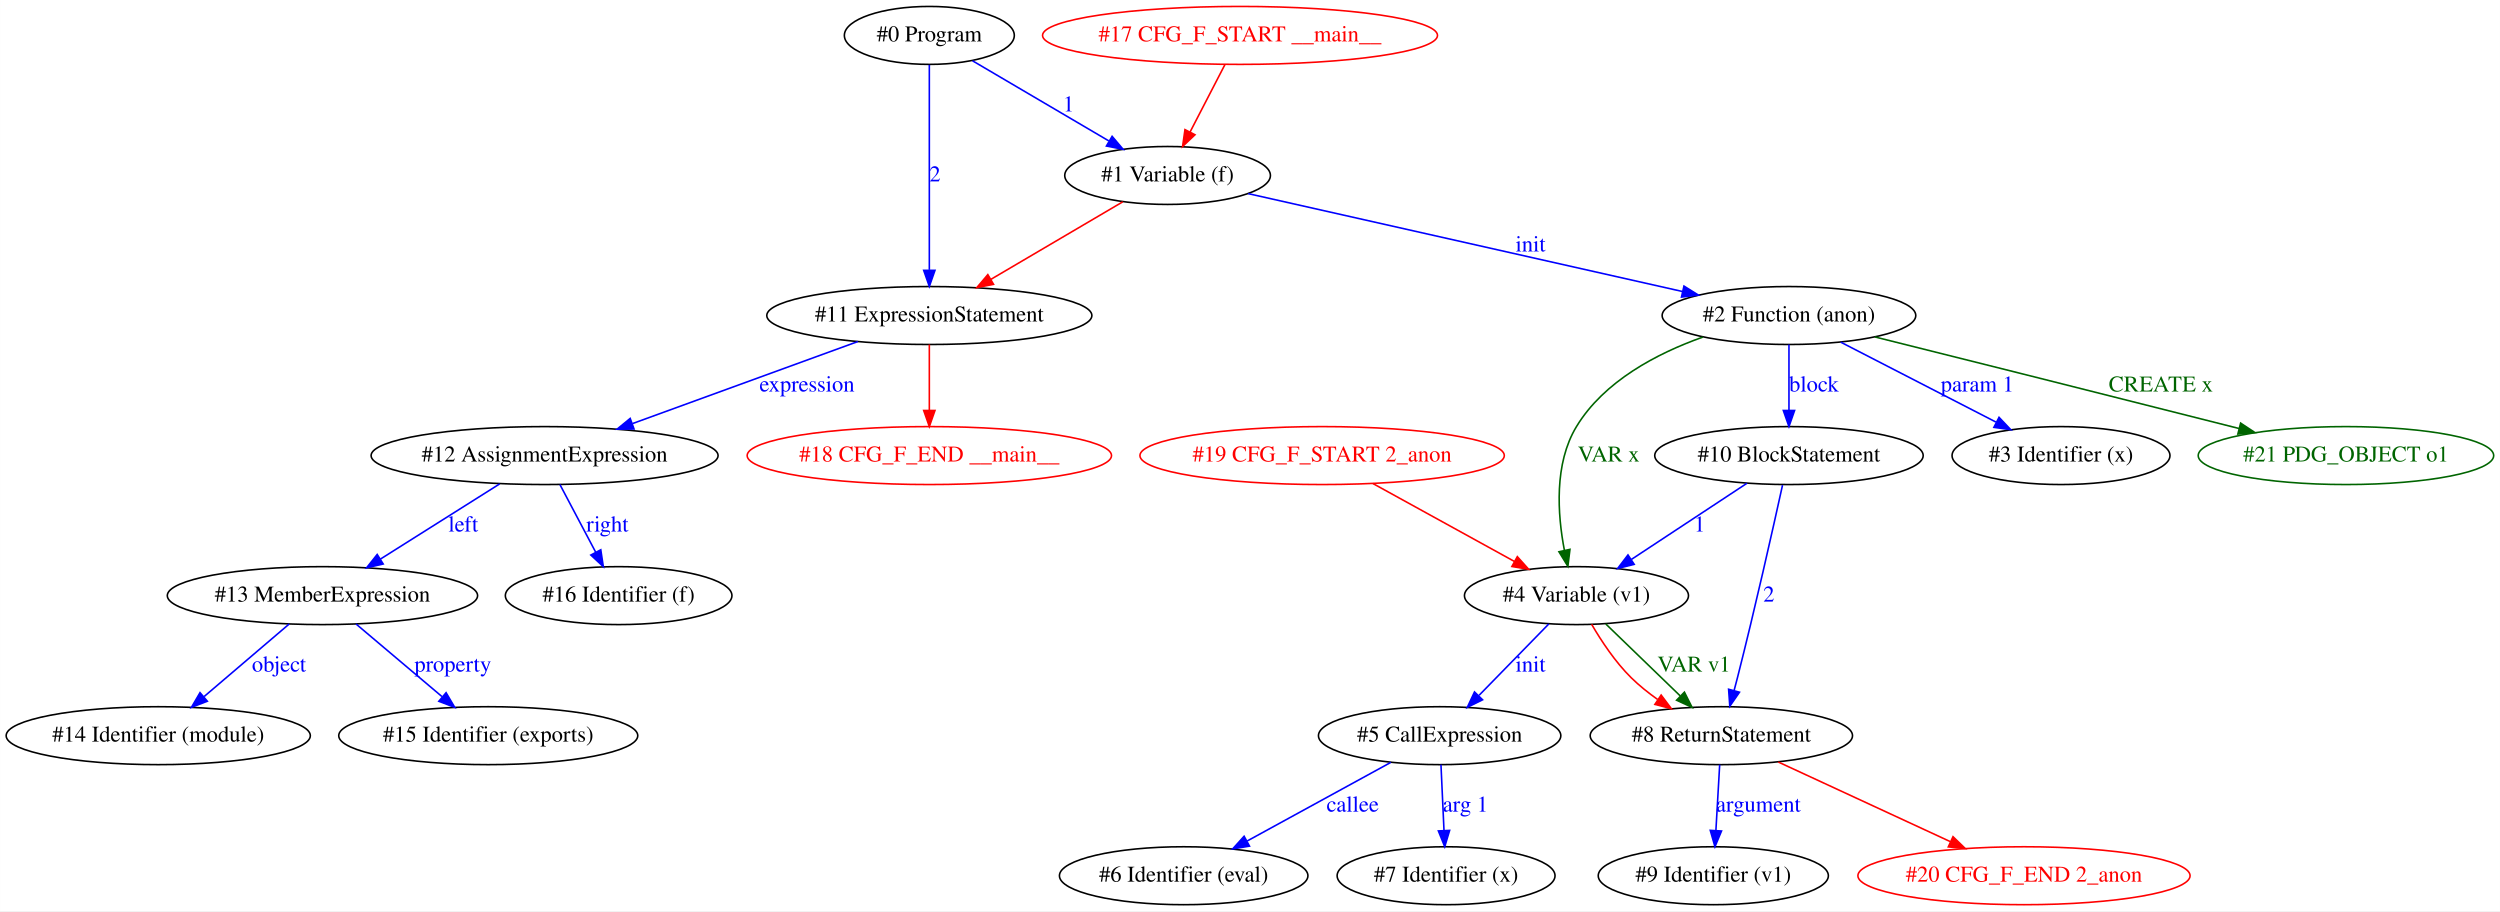
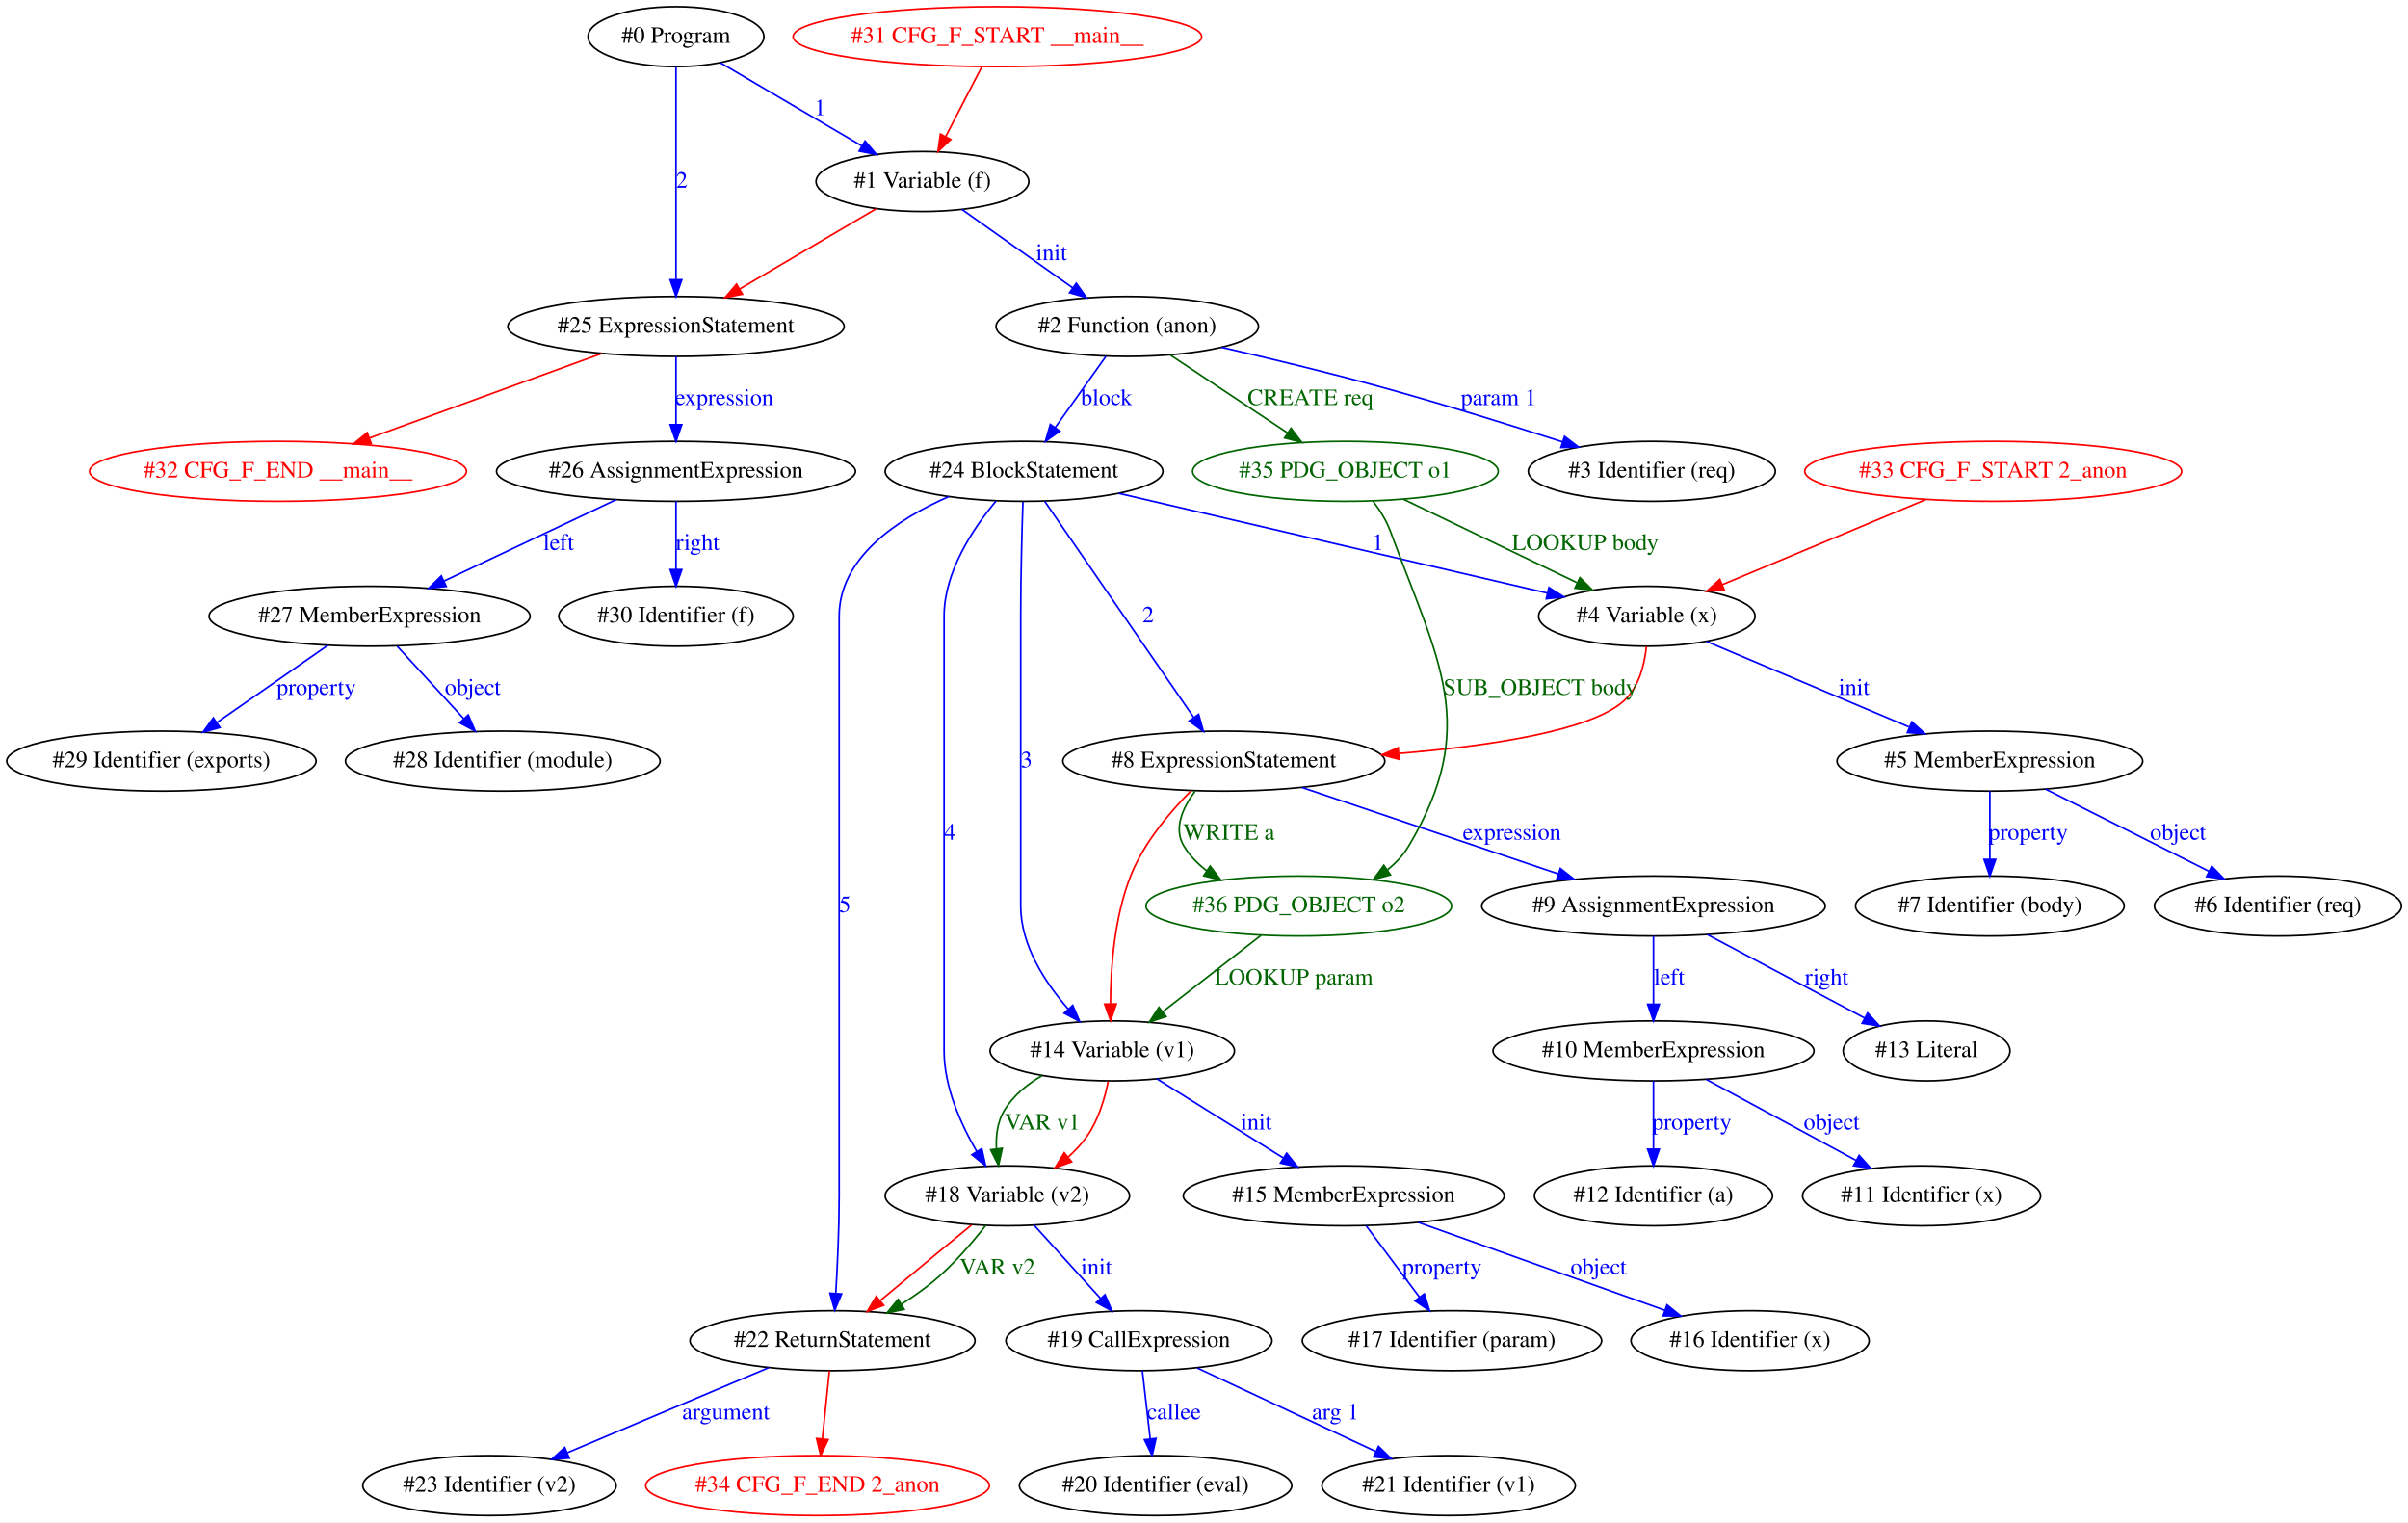
- <svg xmlns="http://www.w3.org/2000/svg" width="1553pt" height="566pt" viewBox="0.00 0.00 1552.88 566.00">
-   <g id="graph0" class="graph" transform="scale(1 1) rotate(0) translate(4 562)">
-     <polygon fill="#ffffff" stroke="transparent" points="-4,4 -4,-562 1548.883,-562 1548.883,4 -4,4" />
+ <svg xmlns="http://www.w3.org/2000/svg" width="1446pt" height="914pt" viewBox="0.00 0.00 1446.04 914.00">
+   <g id="graph0" class="graph" transform="scale(1 1) rotate(0) translate(4 910)">
+     <polygon fill="#ffffff" stroke="transparent" points="-4,4 -4,-910 1442.035,-910 1442.035,4 -4,4" />
    <g id="node1" class="node">
-       <ellipse fill="none" stroke="#000000" cx="573.242" cy="-540" rx="52.791" ry="18" />
-       <text text-anchor="middle" x="573.242" y="-536.3" font-family="Times,serif" font-size="14.00" fill="#000000">#0 Program</text>
+       <ellipse fill="none" stroke="#000000" cx="401.942" cy="-888" rx="52.791" ry="18" />
+       <text text-anchor="middle" x="401.942" y="-884.3" font-family="Times,serif" font-size="14.00" fill="#000000">#0 Program</text>
    </g>
    <g id="node2" class="node">
-       <ellipse fill="none" stroke="#000000" cx="721.242" cy="-453" rx="63.889" ry="18" />
-       <text text-anchor="middle" x="721.242" y="-449.3" font-family="Times,serif" font-size="14.00" fill="#000000">#1 Variable (f)</text>
+       <ellipse fill="none" stroke="#000000" cx="549.942" cy="-801" rx="63.889" ry="18" />
+       <text text-anchor="middle" x="549.942" y="-797.3" font-family="Times,serif" font-size="14.00" fill="#000000">#1 Variable (f)</text>
    </g>
    <g id="edge1" class="edge">
-       <path fill="none" stroke="#0000ff" d="M600.043,-524.245C623.739,-510.316 658.516,-489.873 684.746,-474.453" />
-       <polygon fill="#0000ff" stroke="#0000ff" points="686.789,-477.313 693.636,-469.228 683.241,-471.278 686.789,-477.313" />
-       <text text-anchor="middle" x="659.742" y="-492.8" font-family="Times,serif" font-size="14.00" fill="#0000ff">1</text>
+       <path fill="none" stroke="#0000ff" d="M428.743,-872.245C452.439,-858.316 487.216,-837.873 513.447,-822.453" />
+       <polygon fill="#0000ff" stroke="#0000ff" points="515.489,-825.313 522.336,-817.228 511.941,-819.278 515.489,-825.313" />
+       <text text-anchor="middle" x="488.442" y="-840.8" font-family="Times,serif" font-size="14.00" fill="#0000ff">1</text>
    </g>
    <g id="node3" class="node">
-       <ellipse fill="none" stroke="#000000" cx="573.242" cy="-366" rx="100.983" ry="18" />
-       <text text-anchor="middle" x="573.242" y="-362.3" font-family="Times,serif" font-size="14.00" fill="#000000">#11 ExpressionStatement</text>
+       <ellipse fill="none" stroke="#000000" cx="401.942" cy="-714" rx="100.983" ry="18" />
+       <text text-anchor="middle" x="401.942" y="-710.3" font-family="Times,serif" font-size="14.00" fill="#000000">#25 ExpressionStatement</text>
    </g>
    <g id="edge2" class="edge">
-       <path fill="none" stroke="#0000ff" d="M573.242,-521.708C573.242,-491.344 573.242,-430.323 573.242,-394.346" />
-       <polygon fill="#0000ff" stroke="#0000ff" points="576.742,-394.047 573.242,-384.047 569.742,-394.047 576.742,-394.047" />
-       <text text-anchor="middle" x="576.742" y="-449.3" font-family="Times,serif" font-size="14.00" fill="#0000ff">2</text>
+       <path fill="none" stroke="#0000ff" d="M401.942,-869.708C401.942,-839.344 401.942,-778.323 401.942,-742.346" />
+       <polygon fill="#0000ff" stroke="#0000ff" points="405.442,-742.047 401.942,-732.047 398.442,-742.047 405.442,-742.047" />
+       <text text-anchor="middle" x="405.442" y="-797.3" font-family="Times,serif" font-size="14.00" fill="#0000ff">2</text>
    </g>
    <g id="edge6" class="edge">
-       <path fill="none" stroke="#ff0000" d="M693.404,-436.636C670.259,-423.03 637.083,-403.528 611.452,-388.461" />
-       <polygon fill="#ff0000" stroke="#ff0000" points="613.124,-385.384 602.729,-383.334 609.576,-391.419 613.124,-385.384" />
+       <path fill="none" stroke="#ff0000" d="M522.104,-784.636C498.959,-771.03 465.783,-751.528 440.152,-736.461" />
+       <polygon fill="#ff0000" stroke="#ff0000" points="441.824,-733.384 431.429,-731.334 438.276,-739.419 441.824,-733.384" />
    </g>
    <g id="node7" class="node">
-       <ellipse fill="none" stroke="#000000" cx="1107.242" cy="-366" rx="78.786" ry="18" />
-       <text text-anchor="middle" x="1107.242" y="-362.3" font-family="Times,serif" font-size="14.00" fill="#000000">#2 Function (anon)</text>
+       <ellipse fill="none" stroke="#000000" cx="672.942" cy="-714" rx="78.786" ry="18" />
+       <text text-anchor="middle" x="672.942" y="-710.3" font-family="Times,serif" font-size="14.00" fill="#000000">#2 Function (anon)</text>
    </g>
    <g id="edge5" class="edge">
-       <path fill="none" stroke="#0000ff" d="M771.309,-441.716C840.222,-426.183 964.45,-398.184 1040.993,-380.932" />
-       <polygon fill="#0000ff" stroke="#0000ff" points="1042.019,-384.288 1051.005,-378.675 1040.48,-377.459 1042.019,-384.288" />
-       <text text-anchor="middle" x="946.742" y="-405.8" font-family="Times,serif" font-size="14.00" fill="#0000ff">init</text>
+       <path fill="none" stroke="#0000ff" d="M573.657,-784.226C592.555,-770.859 619.224,-751.996 640.163,-737.185" />
+       <polygon fill="#0000ff" stroke="#0000ff" points="642.314,-739.951 648.457,-731.318 638.272,-734.236 642.314,-739.951" />
+       <text text-anchor="middle" x="627.442" y="-753.8" font-family="Times,serif" font-size="14.00" fill="#0000ff">init</text>
    </g>
    <g id="node8" class="node">
-       <ellipse fill="none" stroke="#000000" cx="334.242" cy="-279" rx="107.781" ry="18" />
-       <text text-anchor="middle" x="334.242" y="-275.3" font-family="Times,serif" font-size="14.00" fill="#000000">#12 AssignmentExpression</text>
+       <ellipse fill="none" stroke="#000000" cx="401.942" cy="-627" rx="107.781" ry="18" />
+       <text text-anchor="middle" x="401.942" y="-623.3" font-family="Times,serif" font-size="14.00" fill="#000000">#26 AssignmentExpression</text>
    </g>
    <g id="edge7" class="edge">
-       <path fill="none" stroke="#0000ff" d="M528.848,-349.84C489.272,-335.434 431.215,-314.3 388.816,-298.866" />
-       <polygon fill="#0000ff" stroke="#0000ff" points="389.803,-295.501 379.209,-295.369 387.408,-302.078 389.803,-295.501" />
-       <text text-anchor="middle" x="497.242" y="-318.8" font-family="Times,serif" font-size="14.00" fill="#0000ff">expression</text>
+       <path fill="none" stroke="#0000ff" d="M401.942,-695.973C401.942,-684.192 401.942,-668.561 401.942,-655.158" />
+       <polygon fill="#0000ff" stroke="#0000ff" points="405.442,-655.003 401.942,-645.003 398.442,-655.003 405.442,-655.003" />
+       <text text-anchor="middle" x="430.942" y="-666.8" font-family="Times,serif" font-size="14.00" fill="#0000ff">expression</text>
    </g>
    <g id="node9" class="node">
-       <ellipse fill="none" stroke="#ff0000" cx="573.242" cy="-279" rx="113.18" ry="18" />
-       <text text-anchor="middle" x="573.242" y="-275.3" font-family="Times,serif" font-size="14.00" fill="#ff0000">#18 CFG_F_END __main__</text>
+       <ellipse fill="none" stroke="#ff0000" cx="162.942" cy="-627" rx="113.18" ry="18" />
+       <text text-anchor="middle" x="162.942" y="-623.3" font-family="Times,serif" font-size="14.00" fill="#ff0000">#32 CFG_F_END __main__</text>
    </g>
    <g id="edge8" class="edge">
-       <path fill="none" stroke="#ff0000" d="M573.242,-347.974C573.242,-336.192 573.242,-320.561 573.242,-307.158" />
-       <polygon fill="#ff0000" stroke="#ff0000" points="576.742,-307.003 573.242,-297.003 569.742,-307.003 576.742,-307.003" />
+       <path fill="none" stroke="#ff0000" d="M357.548,-697.84C318.098,-683.479 260.282,-662.434 217.919,-647.013" />
+       <polygon fill="#ff0000" stroke="#ff0000" points="218.91,-643.649 208.316,-643.517 216.516,-650.227 218.91,-643.649" />
    </g>
    <g id="node4" class="node">
-       <ellipse fill="none" stroke="#ff0000" cx="766.242" cy="-540" rx="122.678" ry="18" />
-       <text text-anchor="middle" x="766.242" y="-536.3" font-family="Times,serif" font-size="14.00" fill="#ff0000">#17 CFG_F_START __main__</text>
+       <ellipse fill="none" stroke="#ff0000" cx="594.942" cy="-888" rx="122.678" ry="18" />
+       <text text-anchor="middle" x="594.942" y="-884.3" font-family="Times,serif" font-size="14.00" fill="#ff0000">#31 CFG_F_START __main__</text>
    </g>
    <g id="edge3" class="edge">
-       <path fill="none" stroke="#ff0000" d="M756.918,-521.973C750.643,-509.842 742.256,-493.629 735.192,-479.97" />
-       <polygon fill="#ff0000" stroke="#ff0000" points="738.257,-478.278 730.554,-471.003 732.039,-481.493 738.257,-478.278" />
+       <path fill="none" stroke="#ff0000" d="M585.618,-869.973C579.343,-857.842 570.957,-841.629 563.892,-827.97" />
+       <polygon fill="#ff0000" stroke="#ff0000" points="566.957,-826.278 559.254,-819.003 560.739,-829.494 566.957,-826.278" />
    </g>
    <g id="node5" class="node">
-       <ellipse fill="none" stroke="#ff0000" cx="817.242" cy="-279" rx="113.18" ry="18" />
-       <text text-anchor="middle" x="817.242" y="-275.3" font-family="Times,serif" font-size="14.00" fill="#ff0000">#19 CFG_F_START 2_anon</text>
+       <ellipse fill="none" stroke="#ff0000" cx="1192.942" cy="-627" rx="113.18" ry="18" />
+       <text text-anchor="middle" x="1192.942" y="-623.3" font-family="Times,serif" font-size="14.00" fill="#ff0000">#33 CFG_F_START 2_anon</text>
    </g>
    <g id="node6" class="node">
-       <ellipse fill="none" stroke="#000000" cx="975.242" cy="-192" rx="69.588" ry="18" />
-       <text text-anchor="middle" x="975.242" y="-188.3" font-family="Times,serif" font-size="14.00" fill="#000000">#4 Variable (v1)</text>
+       <ellipse fill="none" stroke="#000000" cx="984.942" cy="-540" rx="64.989" ry="18" />
+       <text text-anchor="middle" x="984.942" y="-536.3" font-family="Times,serif" font-size="14.00" fill="#000000">#4 Variable (x)</text>
    </g>
    <g id="edge4" class="edge">
-       <path fill="none" stroke="#ff0000" d="M848.836,-261.603C874.16,-247.659 909.798,-228.035 936.782,-213.177" />
-       <polygon fill="#ff0000" stroke="#ff0000" points="938.501,-216.226 945.573,-208.337 935.125,-210.094 938.501,-216.226" />
+       <path fill="none" stroke="#ff0000" d="M1152.343,-610.019C1117.289,-595.357 1066.694,-574.194 1030.314,-558.978" />
+       <polygon fill="#ff0000" stroke="#ff0000" points="1031.499,-555.68 1020.923,-555.05 1028.798,-562.138 1031.499,-555.68" />
    </g>
    <g id="node10" class="node">
-       <ellipse fill="none" stroke="#000000" cx="890.242" cy="-105" rx="75.287" ry="18" />
-       <text text-anchor="middle" x="890.242" y="-101.3" font-family="Times,serif" font-size="14.00" fill="#000000">#5 CallExpression</text>
+       <ellipse fill="none" stroke="#000000" cx="1190.942" cy="-453" rx="91.784" ry="18" />
+       <text text-anchor="middle" x="1190.942" y="-449.3" font-family="Times,serif" font-size="14.00" fill="#000000">#5 MemberExpression</text>
    </g>
    <g id="edge9" class="edge">
-       <path fill="none" stroke="#0000ff" d="M958.041,-174.394C945.598,-161.659 928.606,-144.267 914.746,-130.081" />
-       <polygon fill="#0000ff" stroke="#0000ff" points="916.909,-127.287 907.417,-122.58 911.902,-132.178 916.909,-127.287" />
-       <text text-anchor="middle" x="946.742" y="-144.8" font-family="Times,serif" font-size="14.00" fill="#0000ff">init</text>
+       <path fill="none" stroke="#0000ff" d="M1020.824,-524.846C1054.474,-510.634 1105.053,-489.274 1142.318,-473.535" />
+       <polygon fill="#0000ff" stroke="#0000ff" points="1144.117,-476.575 1151.968,-469.46 1141.394,-470.126 1144.117,-476.575" />
+       <text text-anchor="middle" x="1109.442" y="-492.8" font-family="Times,serif" font-size="14.00" fill="#0000ff">init</text>
    </g>
    <g id="node11" class="node">
-       <ellipse fill="none" stroke="#000000" cx="1065.242" cy="-105" rx="81.486" ry="18" />
-       <text text-anchor="middle" x="1065.242" y="-101.3" font-family="Times,serif" font-size="14.00" fill="#000000">#8 ReturnStatement</text>
+       <ellipse fill="none" stroke="#000000" cx="730.942" cy="-453" rx="96.683" ry="18" />
+       <text text-anchor="middle" x="730.942" y="-449.3" font-family="Times,serif" font-size="14.00" fill="#000000">#8 ExpressionStatement</text>
    </g>
    <g id="edge10" class="edge">
-       <path fill="none" stroke="#ff0000" d="M984.675,-174.147C990.765,-163.7 999.379,-150.7 1009.242,-141 1014.169,-136.154 1019.85,-131.608 1025.664,-127.485" />
-       <polygon fill="#ff0000" stroke="#ff0000" points="1027.844,-130.238 1034.204,-121.764 1023.948,-124.422 1027.844,-130.238" />
+       <path fill="none" stroke="#ff0000" d="M984.703,-521.856C983.548,-510.758 980.144,-497.167 970.942,-489 950.807,-471.129 890.966,-462.129 836.079,-457.597" />
+       <polygon fill="#ff0000" stroke="#ff0000" points="836.141,-454.091 825.899,-456.802 835.596,-461.07 836.141,-454.091" />
+     </g>
+     <g id="node12" class="node">
+       <ellipse fill="none" stroke="#000000" cx="987.942" cy="-627" rx="74.187" ry="18" />
+       <text text-anchor="middle" x="987.942" y="-623.3" font-family="Times,serif" font-size="14.00" fill="#000000">#3 Identifier (req)</text>
    </g>
    <g id="edge11" class="edge">
-       <path fill="none" stroke="#006400" d="M993.455,-174.394C1006.751,-161.541 1024.954,-143.945 1039.703,-129.688" />
-       <polygon fill="#006400" stroke="#006400" points="1042.299,-132.046 1047.056,-122.58 1037.433,-127.013 1042.299,-132.046" />
-       <text text-anchor="middle" x="1048.242" y="-144.8" font-family="Times,serif" font-size="14.00" fill="#006400">VAR v1</text>
+       <path fill="none" stroke="#0000ff" d="M729.462,-701.477C757.919,-694.931 792.884,-686.521 823.942,-678 861.076,-667.812 902.479,-654.925 934.394,-644.654" />
+       <polygon fill="#0000ff" stroke="#0000ff" points="935.54,-647.962 943.979,-641.556 933.387,-641.301 935.54,-647.962" />
+       <text text-anchor="middle" x="895.942" y="-666.8" font-family="Times,serif" font-size="14.00" fill="#0000ff">param 1</text>
+     </g>
+     <g id="node13" class="node">
+       <ellipse fill="none" stroke="#000000" cx="610.942" cy="-627" rx="83.386" ry="18" />
+       <text text-anchor="middle" x="610.942" y="-623.3" font-family="Times,serif" font-size="14.00" fill="#000000">#24 BlockStatement</text>
+     </g>
+     <g id="edge12" class="edge">
+       <path fill="none" stroke="#0000ff" d="M660.095,-695.973C651.284,-683.609 639.45,-667.004 629.602,-653.185" />
+       <polygon fill="#0000ff" stroke="#0000ff" points="632.426,-651.116 623.772,-645.003 626.725,-655.178 632.426,-651.116" />
+       <text text-anchor="middle" x="660.442" y="-666.8" font-family="Times,serif" font-size="14.00" fill="#0000ff">block</text>
+     </g>
+     <g id="node14" class="node">
+       <ellipse fill="none" stroke="#006400" cx="803.942" cy="-627" rx="91.784" ry="18" />
+       <text text-anchor="middle" x="803.942" y="-623.3" font-family="Times,serif" font-size="14.00" fill="#006400">#35 PDG_OBJECT o1</text>
+     </g>
+     <g id="edge13" class="edge">
+       <path fill="none" stroke="#006400" d="M698.823,-696.812C718.966,-683.434 747.117,-664.739 769.217,-650.061" />
+       <polygon fill="#006400" stroke="#006400" points="771.272,-652.898 777.666,-644.451 767.399,-647.067 771.272,-652.898" />
+       <text text-anchor="middle" x="782.942" y="-666.8" font-family="Times,serif" font-size="14.00" fill="#006400">CREATE req</text>
+     </g>
+     <g id="node15" class="node">
+       <ellipse fill="none" stroke="#000000" cx="217.942" cy="-540" rx="96.383" ry="18" />
+       <text text-anchor="middle" x="217.942" y="-536.3" font-family="Times,serif" font-size="14.00" fill="#000000">#27 MemberExpression</text>
+     </g>
+     <g id="edge14" class="edge">
+       <path fill="none" stroke="#0000ff" d="M366.028,-610.019C336.424,-596.022 294.292,-576.1 262.532,-561.083" />
+       <polygon fill="#0000ff" stroke="#0000ff" points="263.988,-557.901 253.452,-556.79 260.996,-564.229 263.988,-557.901" />
+       <text text-anchor="middle" x="331.442" y="-579.8" font-family="Times,serif" font-size="14.00" fill="#0000ff">left</text>
+     </g>
+     <g id="node16" class="node">
+       <ellipse fill="none" stroke="#000000" cx="401.942" cy="-540" rx="70.388" ry="18" />
+       <text text-anchor="middle" x="401.942" y="-536.3" font-family="Times,serif" font-size="14.00" fill="#000000">#30 Identifier (f)</text>
    </g>
    <g id="edge15" class="edge">
-       <path fill="none" stroke="#006400" d="M1053.765,-352.614C1025.131,-342.426 992.322,-325.201 975.242,-297 961.301,-273.982 963.438,-242.596 967.746,-220.147" />
-       <polygon fill="#006400" stroke="#006400" points="971.199,-220.737 969.901,-210.222 964.359,-219.251 971.199,-220.737" />
-       <text text-anchor="middle" x="995.242" y="-275.3" font-family="Times,serif" font-size="14.00" fill="#006400">VAR x</text>
-     </g>
-     <g id="node12" class="node">
-       <ellipse fill="none" stroke="#000000" cx="1276.242" cy="-279" rx="67.688" ry="18" />
-       <text text-anchor="middle" x="1276.242" y="-275.3" font-family="Times,serif" font-size="14.00" fill="#000000">#3 Identifier (x)</text>
-     </g>
-     <g id="edge12" class="edge">
-       <path fill="none" stroke="#0000ff" d="M1139.427,-349.431C1166.821,-335.329 1206.309,-315.001 1235.827,-299.805" />
-       <polygon fill="#0000ff" stroke="#0000ff" points="1237.744,-302.755 1245.033,-295.066 1234.54,-296.531 1237.744,-302.755" />
-       <text text-anchor="middle" x="1224.242" y="-318.8" font-family="Times,serif" font-size="14.00" fill="#0000ff">param 1</text>
-     </g>
-     <g id="node13" class="node">
-       <ellipse fill="none" stroke="#000000" cx="1107.242" cy="-279" rx="83.386" ry="18" />
-       <text text-anchor="middle" x="1107.242" y="-275.3" font-family="Times,serif" font-size="14.00" fill="#000000">#10 BlockStatement</text>
-     </g>
-     <g id="edge13" class="edge">
-       <path fill="none" stroke="#0000ff" d="M1107.242,-347.974C1107.242,-336.192 1107.242,-320.561 1107.242,-307.158" />
-       <polygon fill="#0000ff" stroke="#0000ff" points="1110.742,-307.003 1107.242,-297.003 1103.742,-307.003 1110.742,-307.003" />
-       <text text-anchor="middle" x="1122.742" y="-318.8" font-family="Times,serif" font-size="14.00" fill="#0000ff">block</text>
-     </g>
-     <g id="node14" class="node">
-       <ellipse fill="none" stroke="#006400" cx="1453.242" cy="-279" rx="91.784" ry="18" />
-       <text text-anchor="middle" x="1453.242" y="-275.3" font-family="Times,serif" font-size="14.00" fill="#006400">#21 PDG_OBJECT o1</text>
-     </g>
-     <g id="edge14" class="edge">
-       <path fill="none" stroke="#006400" d="M1160.59,-352.694C1187.735,-345.916 1221.25,-337.535 1251.242,-330 1296.516,-318.625 1347.483,-305.757 1386.894,-295.793" />
-       <polygon fill="#006400" stroke="#006400" points="1387.818,-299.169 1396.654,-293.324 1386.101,-292.383 1387.818,-299.169" />
-       <text text-anchor="middle" x="1338.242" y="-318.8" font-family="Times,serif" font-size="14.00" fill="#006400">CREATE x</text>
-     </g>
-     <g id="node15" class="node">
-       <ellipse fill="none" stroke="#000000" cx="196.242" cy="-192" rx="96.383" ry="18" />
-       <text text-anchor="middle" x="196.242" y="-188.3" font-family="Times,serif" font-size="14.00" fill="#000000">#13 MemberExpression</text>
+       <path fill="none" stroke="#0000ff" d="M401.942,-608.973C401.942,-597.192 401.942,-581.561 401.942,-568.158" />
+       <polygon fill="#0000ff" stroke="#0000ff" points="405.442,-568.003 401.942,-558.003 398.442,-568.003 405.442,-568.003" />
+       <text text-anchor="middle" x="414.942" y="-579.8" font-family="Times,serif" font-size="14.00" fill="#0000ff">right</text>
+     </g>
+     <g id="node17" class="node">
+       <ellipse fill="none" stroke="#000000" cx="1363.942" cy="-366" rx="74.187" ry="18" />
+       <text text-anchor="middle" x="1363.942" y="-362.3" font-family="Times,serif" font-size="14.00" fill="#000000">#6 Identifier (req)</text>
    </g>
    <g id="edge16" class="edge">
-       <path fill="none" stroke="#0000ff" d="M306.315,-261.394C284.945,-247.922 255.311,-229.24 232.174,-214.653" />
-       <polygon fill="#0000ff" stroke="#0000ff" points="233.981,-211.655 223.655,-209.283 230.248,-217.577 233.981,-211.655" />
-       <text text-anchor="middle" x="283.742" y="-231.8" font-family="Times,serif" font-size="14.00" fill="#0000ff">left</text>
-     </g>
-     <g id="node16" class="node">
-       <ellipse fill="none" stroke="#000000" cx="380.242" cy="-192" rx="70.388" ry="18" />
-       <text text-anchor="middle" x="380.242" y="-188.3" font-family="Times,serif" font-size="14.00" fill="#000000">#16 Identifier (f)</text>
+       <path fill="none" stroke="#0000ff" d="M1224.298,-436.226C1252.327,-422.13 1292.512,-401.921 1322.583,-386.799" />
+       <polygon fill="#0000ff" stroke="#0000ff" points="1324.205,-389.901 1331.567,-382.281 1321.06,-383.647 1324.205,-389.901" />
+       <text text-anchor="middle" x="1303.942" y="-405.8" font-family="Times,serif" font-size="14.00" fill="#0000ff">object</text>
+     </g>
+     <g id="node18" class="node">
+       <ellipse fill="none" stroke="#000000" cx="1190.942" cy="-366" rx="80.686" ry="18" />
+       <text text-anchor="middle" x="1190.942" y="-362.3" font-family="Times,serif" font-size="14.00" fill="#000000">#7 Identifier (body)</text>
    </g>
    <g id="edge17" class="edge">
-       <path fill="none" stroke="#0000ff" d="M343.773,-260.974C350.187,-248.842 358.76,-232.629 365.982,-218.97" />
-       <polygon fill="#0000ff" stroke="#0000ff" points="369.142,-220.48 370.723,-210.003 362.954,-217.208 369.142,-220.48" />
-       <text text-anchor="middle" x="373.242" y="-231.8" font-family="Times,serif" font-size="14.00" fill="#0000ff">right</text>
-     </g>
-     <g id="node17" class="node">
-       <ellipse fill="none" stroke="#000000" cx="731.242" cy="-18" rx="77.187" ry="18" />
-       <text text-anchor="middle" x="731.242" y="-14.3" font-family="Times,serif" font-size="14.00" fill="#000000">#6 Identifier (eval)</text>
+       <path fill="none" stroke="#0000ff" d="M1190.942,-434.974C1190.942,-423.192 1190.942,-407.561 1190.942,-394.158" />
+       <polygon fill="#0000ff" stroke="#0000ff" points="1194.442,-394.003 1190.942,-384.003 1187.442,-394.003 1194.442,-394.003" />
+       <text text-anchor="middle" x="1213.942" y="-405.8" font-family="Times,serif" font-size="14.00" fill="#0000ff">property</text>
+     </g>
+     <g id="node19" class="node">
+       <ellipse fill="none" stroke="#000000" cx="988.942" cy="-366" rx="103.182" ry="18" />
+       <text text-anchor="middle" x="988.942" y="-362.3" font-family="Times,serif" font-size="14.00" fill="#000000">#9 AssignmentExpression</text>
    </g>
    <g id="edge18" class="edge">
-       <path fill="none" stroke="#0000ff" d="M859.961,-88.431C834.623,-74.567 798.288,-54.686 770.68,-39.58" />
-       <polygon fill="#0000ff" stroke="#0000ff" points="772.133,-36.385 761.68,-34.655 768.773,-42.526 772.133,-36.385" />
-       <text text-anchor="middle" x="836.242" y="-57.8" font-family="Times,serif" font-size="14.00" fill="#0000ff">callee</text>
-     </g>
-     <g id="node18" class="node">
-       <ellipse fill="none" stroke="#000000" cx="894.242" cy="-18" rx="67.688" ry="18" />
-       <text text-anchor="middle" x="894.242" y="-14.3" font-family="Times,serif" font-size="14.00" fill="#000000">#7 Identifier (x)</text>
+       <path fill="none" stroke="#0000ff" d="M777.963,-437.144C821.249,-422.548 885.561,-400.861 931.794,-385.271" />
+       <polygon fill="#0000ff" stroke="#0000ff" points="933.014,-388.553 941.371,-382.041 930.777,-381.92 933.014,-388.553" />
+       <text text-anchor="middle" x="903.942" y="-405.8" font-family="Times,serif" font-size="14.00" fill="#0000ff">expression</text>
+     </g>
+     <g id="node20" class="node">
+       <ellipse fill="none" stroke="#000000" cx="663.942" cy="-279" rx="73.387" ry="18" />
+       <text text-anchor="middle" x="663.942" y="-275.3" font-family="Times,serif" font-size="14.00" fill="#000000">#14 Variable (v1)</text>
    </g>
    <g id="edge19" class="edge">
-       <path fill="none" stroke="#0000ff" d="M891.07,-86.974C891.612,-75.192 892.331,-59.561 892.947,-46.158" />
-       <polygon fill="#0000ff" stroke="#0000ff" points="896.451,-46.154 893.414,-36.003 889.458,-45.832 896.451,-46.154" />
-       <text text-anchor="middle" x="906.242" y="-57.8" font-family="Times,serif" font-size="14.00" fill="#0000ff">arg 1</text>
-     </g>
-     <g id="node19" class="node">
-       <ellipse fill="none" stroke="#000000" cx="1060.242" cy="-18" rx="71.487" ry="18" />
-       <text text-anchor="middle" x="1060.242" y="-14.3" font-family="Times,serif" font-size="14.00" fill="#000000">#9 Identifier (v1)</text>
+       <path fill="none" stroke="#ff0000" d="M711.204,-435.155C698.428,-422.304 682.767,-403.8 674.942,-384 665.202,-359.356 662.955,-329.059 662.844,-307.353" />
+       <polygon fill="#ff0000" stroke="#ff0000" points="666.346,-307.191 662.945,-297.157 659.346,-307.122 666.346,-307.191" />
+     </g>
+     <g id="node21" class="node">
+       <ellipse fill="none" stroke="#006400" cx="775.942" cy="-366" rx="91.784" ry="18" />
+       <text text-anchor="middle" x="775.942" y="-362.3" font-family="Times,serif" font-size="14.00" fill="#006400">#36 PDG_OBJECT o2</text>
    </g>
    <g id="edge20" class="edge">
-       <path fill="none" stroke="#0000ff" d="M1064.206,-86.974C1063.528,-75.192 1062.63,-59.561 1061.86,-46.158" />
-       <polygon fill="#0000ff" stroke="#0000ff" points="1065.344,-45.786 1061.276,-36.003 1058.356,-46.188 1065.344,-45.786" />
-       <text text-anchor="middle" x="1088.242" y="-57.8" font-family="Times,serif" font-size="14.00" fill="#0000ff">argument</text>
-     </g>
-     <g id="node20" class="node">
-       <ellipse fill="none" stroke="#ff0000" cx="1253.242" cy="-18" rx="103.182" ry="18" />
-       <text text-anchor="middle" x="1253.242" y="-14.3" font-family="Times,serif" font-size="14.00" fill="#ff0000">#20 CFG_F_END 2_anon</text>
+       <path fill="none" stroke="#006400" d="M713.716,-435.059C706.264,-425.063 700.55,-412.544 706.942,-402 710.471,-396.178 715.285,-391.253 720.74,-387.097" />
+       <polygon fill="#006400" stroke="#006400" points="722.715,-389.987 729.117,-381.545 718.848,-384.152 722.715,-389.987" />
+       <text text-anchor="middle" x="733.942" y="-405.8" font-family="Times,serif" font-size="14.00" fill="#006400">WRITE a</text>
    </g>
    <g id="edge21" class="edge">
-       <path fill="none" stroke="#ff0000" d="M1100.603,-88.636C1130.807,-74.658 1174.461,-54.457 1207.353,-39.235" />
-       <polygon fill="#ff0000" stroke="#ff0000" points="1209.151,-42.26 1216.756,-34.884 1206.211,-35.907 1209.151,-42.26" />
+       <path fill="none" stroke="#0000ff" d="M667.744,-613.787C737.179,-597.635 854.157,-570.423 924.992,-553.945" />
+       <polygon fill="#0000ff" stroke="#0000ff" points="926.151,-557.269 935.098,-551.595 924.565,-550.452 926.151,-557.269" />
+       <text text-anchor="middle" x="823.442" y="-579.8" font-family="Times,serif" font-size="14.00" fill="#0000ff">1</text>
    </g>
    <g id="edge22" class="edge">
-       <path fill="none" stroke="#0000ff" d="M1081.163,-261.812C1060.601,-248.259 1031.758,-229.249 1009.361,-214.488" />
-       <polygon fill="#0000ff" stroke="#0000ff" points="1011.093,-211.438 1000.817,-208.857 1007.241,-217.282 1011.093,-211.438" />
-       <text text-anchor="middle" x="1051.742" y="-231.8" font-family="Times,serif" font-size="14.00" fill="#0000ff">1</text>
+       <path fill="none" stroke="#0000ff" d="M623.332,-609.034C644.586,-578.217 688.083,-515.145 712.772,-479.346" />
+       <polygon fill="#0000ff" stroke="#0000ff" points="715.823,-481.087 718.619,-470.868 710.06,-477.113 715.823,-481.087" />
+       <text text-anchor="middle" x="685.442" y="-536.3" font-family="Times,serif" font-size="14.00" fill="#0000ff">2</text>
    </g>
    <g id="edge23" class="edge">
-       <path fill="none" stroke="#0000ff" d="M1103.247,-260.635C1097.423,-234.132 1086.108,-183.661 1075.242,-141 1074.574,-138.38 1073.859,-135.658 1073.129,-132.938" />
-       <polygon fill="#0000ff" stroke="#0000ff" points="1076.5,-131.993 1070.482,-123.273 1069.748,-133.843 1076.5,-131.993" />
-       <text text-anchor="middle" x="1094.742" y="-188.3" font-family="Times,serif" font-size="14.00" fill="#0000ff">2</text>
-     </g>
-     <g id="node21" class="node">
-       <ellipse fill="none" stroke="#000000" cx="94.242" cy="-105" rx="94.484" ry="18" />
-       <text text-anchor="middle" x="94.242" y="-101.3" font-family="Times,serif" font-size="14.00" fill="#000000">#14 Identifier (module)</text>
+       <path fill="none" stroke="#0000ff" d="M610.276,-608.672C609.694,-591.068 608.942,-563.72 608.942,-540 608.942,-540 608.942,-540 608.942,-366 608.942,-342.505 623.451,-320.194 637.564,-304.049" />
+       <polygon fill="#0000ff" stroke="#0000ff" points="640.19,-306.365 644.396,-296.64 635.044,-301.619 640.19,-306.365" />
+       <text text-anchor="middle" x="612.442" y="-449.3" font-family="Times,serif" font-size="14.00" fill="#0000ff">3</text>
+     </g>
+     <g id="node22" class="node">
+       <ellipse fill="none" stroke="#000000" cx="600.942" cy="-192" rx="73.387" ry="18" />
+       <text text-anchor="middle" x="600.942" y="-188.3" font-family="Times,serif" font-size="14.00" fill="#000000">#18 Variable (v2)</text>
    </g>
    <g id="edge24" class="edge">
-       <path fill="none" stroke="#0000ff" d="M175.6,-174.394C160.393,-161.423 139.522,-143.621 122.727,-129.296" />
-       <polygon fill="#0000ff" stroke="#0000ff" points="124.732,-126.406 114.852,-122.58 120.189,-131.732 124.732,-126.406" />
-       <text text-anchor="middle" x="169.242" y="-144.8" font-family="Times,serif" font-size="14.00" fill="#0000ff">object</text>
-     </g>
-     <g id="node22" class="node">
-       <ellipse fill="none" stroke="#000000" cx="299.242" cy="-105" rx="92.883" ry="18" />
-       <text text-anchor="middle" x="299.242" y="-101.3" font-family="Times,serif" font-size="14.00" fill="#000000">#15 Identifier (exports)</text>
+       <path fill="none" stroke="#0000ff" d="M594.154,-609.224C580.312,-592.653 562.942,-566.566 562.942,-540 562.942,-540 562.942,-540 562.942,-279 562.942,-257.445 572.859,-235.207 582.561,-218.611" />
+       <polygon fill="#0000ff" stroke="#0000ff" points="585.594,-220.36 587.864,-210.011 579.636,-216.685 585.594,-220.36" />
+       <text text-anchor="middle" x="566.442" y="-405.8" font-family="Times,serif" font-size="14.00" fill="#0000ff">4</text>
+     </g>
+     <g id="node23" class="node">
+       <ellipse fill="none" stroke="#000000" cx="495.942" cy="-105" rx="85.585" ry="18" />
+       <text text-anchor="middle" x="495.942" y="-101.3" font-family="Times,serif" font-size="14.00" fill="#000000">#22 ReturnStatement</text>
    </g>
    <g id="edge25" class="edge">
-       <path fill="none" stroke="#0000ff" d="M217.085,-174.394C232.442,-161.423 253.518,-143.621 270.477,-129.296" />
-       <polygon fill="#0000ff" stroke="#0000ff" points="273.048,-131.706 278.429,-122.58 268.531,-126.359 273.048,-131.706" />
-       <text text-anchor="middle" x="277.242" y="-144.8" font-family="Times,serif" font-size="14.00" fill="#0000ff">property</text>
+       <path fill="none" stroke="#0000ff" d="M565.794,-611.86C535.063,-598.378 499.942,-575.258 499.942,-540 499.942,-540 499.942,-540 499.942,-192 499.942,-172.527 498.929,-150.628 497.923,-133.673" />
+       <polygon fill="#0000ff" stroke="#0000ff" points="501.393,-133.081 497.274,-123.319 494.407,-133.519 501.393,-133.081" />
+       <text text-anchor="middle" x="503.442" y="-362.3" font-family="Times,serif" font-size="14.00" fill="#0000ff">5</text>
+     </g>
+     <g id="edge26" class="edge">
+       <path fill="none" stroke="#006400" d="M838.84,-610.226C868.538,-595.951 911.278,-575.407 942.864,-560.225" />
+       <polygon fill="#006400" stroke="#006400" points="944.785,-563.185 952.282,-555.698 941.753,-556.876 944.785,-563.185" />
+       <text text-anchor="middle" x="947.942" y="-579.8" font-family="Times,serif" font-size="14.00" fill="#006400">LOOKUP body</text>
+     </g>
+     <g id="edge27" class="edge">
+       <path fill="none" stroke="#006400" d="M820.49,-609.171C824.629,-603.72 828.563,-597.45 830.942,-591 860.056,-512.055 884.893,-474.354 841.942,-402 838.663,-396.476 834.205,-391.745 829.142,-387.707" />
+       <polygon fill="#006400" stroke="#006400" points="830.988,-384.728 820.773,-381.917 827.005,-390.485 830.988,-384.728" />
+       <text text-anchor="middle" x="920.942" y="-492.8" font-family="Times,serif" font-size="14.00" fill="#006400">SUB_OBJECT body</text>
+     </g>
+     <g id="node24" class="node">
+       <ellipse fill="none" stroke="#000000" cx="297.942" cy="-453" rx="94.484" ry="18" />
+       <text text-anchor="middle" x="297.942" y="-449.3" font-family="Times,serif" font-size="14.00" fill="#000000">#28 Identifier (module)</text>
+     </g>
+     <g id="edge28" class="edge">
+       <path fill="none" stroke="#0000ff" d="M234.518,-521.973C246.102,-509.375 261.734,-492.375 274.58,-478.406" />
+       <polygon fill="#0000ff" stroke="#0000ff" points="277.195,-480.733 281.387,-471.003 272.042,-475.995 277.195,-480.733" />
+       <text text-anchor="middle" x="279.942" y="-492.8" font-family="Times,serif" font-size="14.00" fill="#0000ff">object</text>
+     </g>
+     <g id="node25" class="node">
+       <ellipse fill="none" stroke="#000000" cx="92.942" cy="-453" rx="92.883" ry="18" />
+       <text text-anchor="middle" x="92.942" y="-449.3" font-family="Times,serif" font-size="14.00" fill="#000000">#29 Identifier (exports)</text>
+     </g>
+     <g id="edge29" class="edge">
+       <path fill="none" stroke="#0000ff" d="M192.947,-522.603C173.785,-509.267 147.161,-490.736 126.2,-476.148" />
+       <polygon fill="#0000ff" stroke="#0000ff" points="128.101,-473.206 117.894,-470.366 124.102,-478.952 128.101,-473.206" />
+       <text text-anchor="middle" x="185.942" y="-492.8" font-family="Times,serif" font-size="14.00" fill="#0000ff">property</text>
+     </g>
+     <g id="node26" class="node">
+       <ellipse fill="none" stroke="#000000" cx="988.942" cy="-279" rx="96.383" ry="18" />
+       <text text-anchor="middle" x="988.942" y="-275.3" font-family="Times,serif" font-size="14.00" fill="#000000">#10 MemberExpression</text>
+     </g>
+     <g id="edge30" class="edge">
+       <path fill="none" stroke="#0000ff" d="M988.942,-347.974C988.942,-336.192 988.942,-320.561 988.942,-307.158" />
+       <polygon fill="#0000ff" stroke="#0000ff" points="992.442,-307.003 988.942,-297.003 985.442,-307.003 992.442,-307.003" />
+       <text text-anchor="middle" x="998.442" y="-318.8" font-family="Times,serif" font-size="14.00" fill="#0000ff">left</text>
+     </g>
+     <g id="node27" class="node">
+       <ellipse fill="none" stroke="#000000" cx="1152.942" cy="-279" rx="50.091" ry="18" />
+       <text text-anchor="middle" x="1152.942" y="-275.3" font-family="Times,serif" font-size="14.00" fill="#000000">#13 Literal</text>
+     </g>
+     <g id="edge31" class="edge">
+       <path fill="none" stroke="#0000ff" d="M1021.343,-348.812C1048.55,-334.378 1087.426,-313.755 1115.87,-298.666" />
+       <polygon fill="#0000ff" stroke="#0000ff" points="1117.516,-301.755 1124.71,-293.977 1114.236,-295.571 1117.516,-301.755" />
+       <text text-anchor="middle" x="1092.942" y="-318.8" font-family="Times,serif" font-size="14.00" fill="#0000ff">right</text>
+     </g>
+     <g id="edge33" class="edge">
+       <path fill="none" stroke="#ff0000" d="M661.493,-260.779C659.427,-250.455 655.677,-237.705 648.942,-228 645.75,-223.4 641.782,-219.145 637.505,-215.292" />
+       <polygon fill="#ff0000" stroke="#ff0000" points="639.53,-212.427 629.573,-208.805 635.098,-217.845 639.53,-212.427" />
+     </g>
+     <g id="edge34" class="edge">
+       <path fill="none" stroke="#006400" d="M621.783,-264.152C612.702,-258.912 604.247,-252.002 598.942,-243 594.938,-236.206 593.96,-227.971 594.387,-220.12" />
+       <polygon fill="#006400" stroke="#006400" points="597.864,-220.526 595.623,-210.171 590.917,-219.664 597.864,-220.526" />
+       <text text-anchor="middle" x="621.942" y="-231.8" font-family="Times,serif" font-size="14.00" fill="#006400">VAR v1</text>
+     </g>
+     <g id="node28" class="node">
+       <ellipse fill="none" stroke="#000000" cx="802.942" cy="-192" rx="96.383" ry="18" />
+       <text text-anchor="middle" x="802.942" y="-188.3" font-family="Times,serif" font-size="14.00" fill="#000000">#15 MemberExpression</text>
+     </g>
+     <g id="edge32" class="edge">
+       <path fill="none" stroke="#0000ff" d="M690.742,-262.226C712.288,-248.74 742.773,-229.66 766.529,-214.791" />
+       <polygon fill="#0000ff" stroke="#0000ff" points="768.652,-217.591 775.272,-209.319 764.938,-211.657 768.652,-217.591" />
+       <text text-anchor="middle" x="750.442" y="-231.8" font-family="Times,serif" font-size="14.00" fill="#0000ff">init</text>
+     </g>
+     <g id="edge35" class="edge">
+       <path fill="none" stroke="#006400" d="M753.277,-348.394C736.239,-335.159 712.728,-316.896 694.102,-302.428" />
+       <polygon fill="#006400" stroke="#006400" points="696.235,-299.653 686.191,-296.283 691.941,-305.181 696.235,-299.653" />
+       <text text-anchor="middle" x="772.942" y="-318.8" font-family="Times,serif" font-size="14.00" fill="#006400">LOOKUP param</text>
+     </g>
+     <g id="edge37" class="edge">
+       <path fill="none" stroke="#ff0000" d="M579.42,-174.467C572.256,-168.611 564.243,-162.039 556.942,-156 546.366,-147.253 534.804,-137.608 524.618,-129.082" />
+       <polygon fill="#ff0000" stroke="#ff0000" points="526.701,-126.261 516.788,-122.522 522.206,-131.627 526.701,-126.261" />
+     </g>
+     <g id="edge38" class="edge">
+       <path fill="none" stroke="#006400" d="M587.935,-174.182C579.772,-163.747 568.608,-150.748 556.942,-141 550.904,-135.955 544.074,-131.183 537.224,-126.863" />
+       <polygon fill="#006400" stroke="#006400" points="538.964,-123.825 528.596,-121.645 535.342,-129.815 538.964,-123.825" />
+       <text text-anchor="middle" x="594.942" y="-144.8" font-family="Times,serif" font-size="14.00" fill="#006400">VAR v2</text>
+     </g>
+     <g id="node29" class="node">
+       <ellipse fill="none" stroke="#000000" cx="679.942" cy="-105" rx="79.886" ry="18" />
+       <text text-anchor="middle" x="679.942" y="-101.3" font-family="Times,serif" font-size="14.00" fill="#000000">#19 CallExpression</text>
+     </g>
+     <g id="edge36" class="edge">
+       <path fill="none" stroke="#0000ff" d="M616.929,-174.394C628.417,-161.742 644.078,-144.496 656.912,-130.361" />
+       <polygon fill="#0000ff" stroke="#0000ff" points="659.576,-132.634 663.708,-122.878 654.394,-127.929 659.576,-132.634" />
+       <text text-anchor="middle" x="654.442" y="-144.8" font-family="Times,serif" font-size="14.00" fill="#0000ff">init</text>
+     </g>
+     <g id="node30" class="node">
+       <ellipse fill="none" stroke="#000000" cx="289.942" cy="-18" rx="76.087" ry="18" />
+       <text text-anchor="middle" x="289.942" y="-14.3" font-family="Times,serif" font-size="14.00" fill="#000000">#23 Identifier (v2)</text>
+     </g>
+     <g id="edge39" class="edge">
+       <path fill="none" stroke="#0000ff" d="M457.678,-88.84C423.498,-74.405 373.325,-53.215 336.762,-37.773" />
+       <polygon fill="#0000ff" stroke="#0000ff" points="337.88,-34.447 327.307,-33.78 335.157,-40.895 337.88,-34.447" />
+       <text text-anchor="middle" x="431.942" y="-57.8" font-family="Times,serif" font-size="14.00" fill="#0000ff">argument</text>
+     </g>
+     <g id="node31" class="node">
+       <ellipse fill="none" stroke="#ff0000" cx="486.942" cy="-18" rx="103.182" ry="18" />
+       <text text-anchor="middle" x="486.942" y="-14.3" font-family="Times,serif" font-size="14.00" fill="#ff0000">#34 CFG_F_END 2_anon</text>
+     </g>
+     <g id="edge40" class="edge">
+       <path fill="none" stroke="#ff0000" d="M494.077,-86.974C492.858,-75.192 491.241,-59.561 489.855,-46.158" />
+       <polygon fill="#ff0000" stroke="#ff0000" points="493.315,-45.59 488.804,-36.003 486.352,-46.31 493.315,-45.59" />
+     </g>
+     <g id="node32" class="node">
+       <ellipse fill="none" stroke="#000000" cx="1149.942" cy="-192" rx="71.487" ry="18" />
+       <text text-anchor="middle" x="1149.942" y="-188.3" font-family="Times,serif" font-size="14.00" fill="#000000">#11 Identifier (x)</text>
+     </g>
+     <g id="edge41" class="edge">
+       <path fill="none" stroke="#0000ff" d="M1020.75,-261.812C1046.521,-247.886 1082.955,-228.198 1110.566,-213.278" />
+       <polygon fill="#0000ff" stroke="#0000ff" points="1112.429,-216.249 1119.563,-208.416 1109.101,-210.091 1112.429,-216.249" />
+       <text text-anchor="middle" x="1095.942" y="-231.8" font-family="Times,serif" font-size="14.00" fill="#0000ff">object</text>
+     </g>
+     <g id="node33" class="node">
+       <ellipse fill="none" stroke="#000000" cx="988.942" cy="-192" rx="71.487" ry="18" />
+       <text text-anchor="middle" x="988.942" y="-188.3" font-family="Times,serif" font-size="14.00" fill="#000000">#12 Identifier (a)</text>
+     </g>
+     <g id="edge42" class="edge">
+       <path fill="none" stroke="#0000ff" d="M988.942,-260.974C988.942,-249.192 988.942,-233.561 988.942,-220.158" />
+       <polygon fill="#0000ff" stroke="#0000ff" points="992.442,-220.003 988.942,-210.003 985.442,-220.003 992.442,-220.003" />
+       <text text-anchor="middle" x="1011.942" y="-231.8" font-family="Times,serif" font-size="14.00" fill="#0000ff">property</text>
+     </g>
+     <g id="node34" class="node">
+       <ellipse fill="none" stroke="#000000" cx="1046.942" cy="-105" rx="71.487" ry="18" />
+       <text text-anchor="middle" x="1046.942" y="-101.3" font-family="Times,serif" font-size="14.00" fill="#000000">#16 Identifier (x)</text>
+     </g>
+     <g id="edge43" class="edge">
+       <path fill="none" stroke="#0000ff" d="M847.695,-176.043C889.52,-161.13 951.923,-138.88 995.72,-123.263" />
+       <polygon fill="#0000ff" stroke="#0000ff" points="997.078,-126.495 1005.322,-119.84 994.727,-119.902 997.078,-126.495" />
+       <text text-anchor="middle" x="955.942" y="-144.8" font-family="Times,serif" font-size="14.00" fill="#0000ff">object</text>
+     </g>
+     <g id="node35" class="node">
+       <ellipse fill="none" stroke="#000000" cx="867.942" cy="-105" rx="89.885" ry="18" />
+       <text text-anchor="middle" x="867.942" y="-101.3" font-family="Times,serif" font-size="14.00" fill="#000000">#17 Identifier (param)</text>
+     </g>
+     <g id="edge44" class="edge">
+       <path fill="none" stroke="#0000ff" d="M816.41,-173.974C825.648,-161.608 838.054,-145.004 848.379,-131.185" />
+       <polygon fill="#0000ff" stroke="#0000ff" points="851.309,-133.109 854.491,-123.003 845.702,-128.92 851.309,-133.109" />
+       <text text-anchor="middle" x="861.942" y="-144.8" font-family="Times,serif" font-size="14.00" fill="#0000ff">property</text>
+     </g>
+     <g id="node36" class="node">
+       <ellipse fill="none" stroke="#000000" cx="689.942" cy="-18" rx="81.786" ry="18" />
+       <text text-anchor="middle" x="689.942" y="-14.3" font-family="Times,serif" font-size="14.00" fill="#000000">#20 Identifier (eval)</text>
+     </g>
+     <g id="edge45" class="edge">
+       <path fill="none" stroke="#0000ff" d="M682.014,-86.974C683.368,-75.192 685.165,-59.561 686.705,-46.158" />
+       <polygon fill="#0000ff" stroke="#0000ff" points="690.207,-46.338 687.872,-36.003 683.253,-45.538 690.207,-46.338" />
+       <text text-anchor="middle" x="700.942" y="-57.8" font-family="Times,serif" font-size="14.00" fill="#0000ff">callee</text>
+     </g>
+     <g id="node37" class="node">
+       <ellipse fill="none" stroke="#000000" cx="865.942" cy="-18" rx="76.087" ry="18" />
+       <text text-anchor="middle" x="865.942" y="-14.3" font-family="Times,serif" font-size="14.00" fill="#000000">#21 Identifier (v1)</text>
+     </g>
+     <g id="edge46" class="edge">
+       <path fill="none" stroke="#0000ff" d="M714.927,-88.636C745.289,-74.434 789.387,-53.808 822.098,-38.508" />
+       <polygon fill="#0000ff" stroke="#0000ff" points="823.853,-41.551 831.428,-34.144 820.887,-35.21 823.853,-41.551" />
+       <text text-anchor="middle" x="797.942" y="-57.8" font-family="Times,serif" font-size="14.00" fill="#0000ff">arg 1</text>
    </g>
  </g>
</svg>
